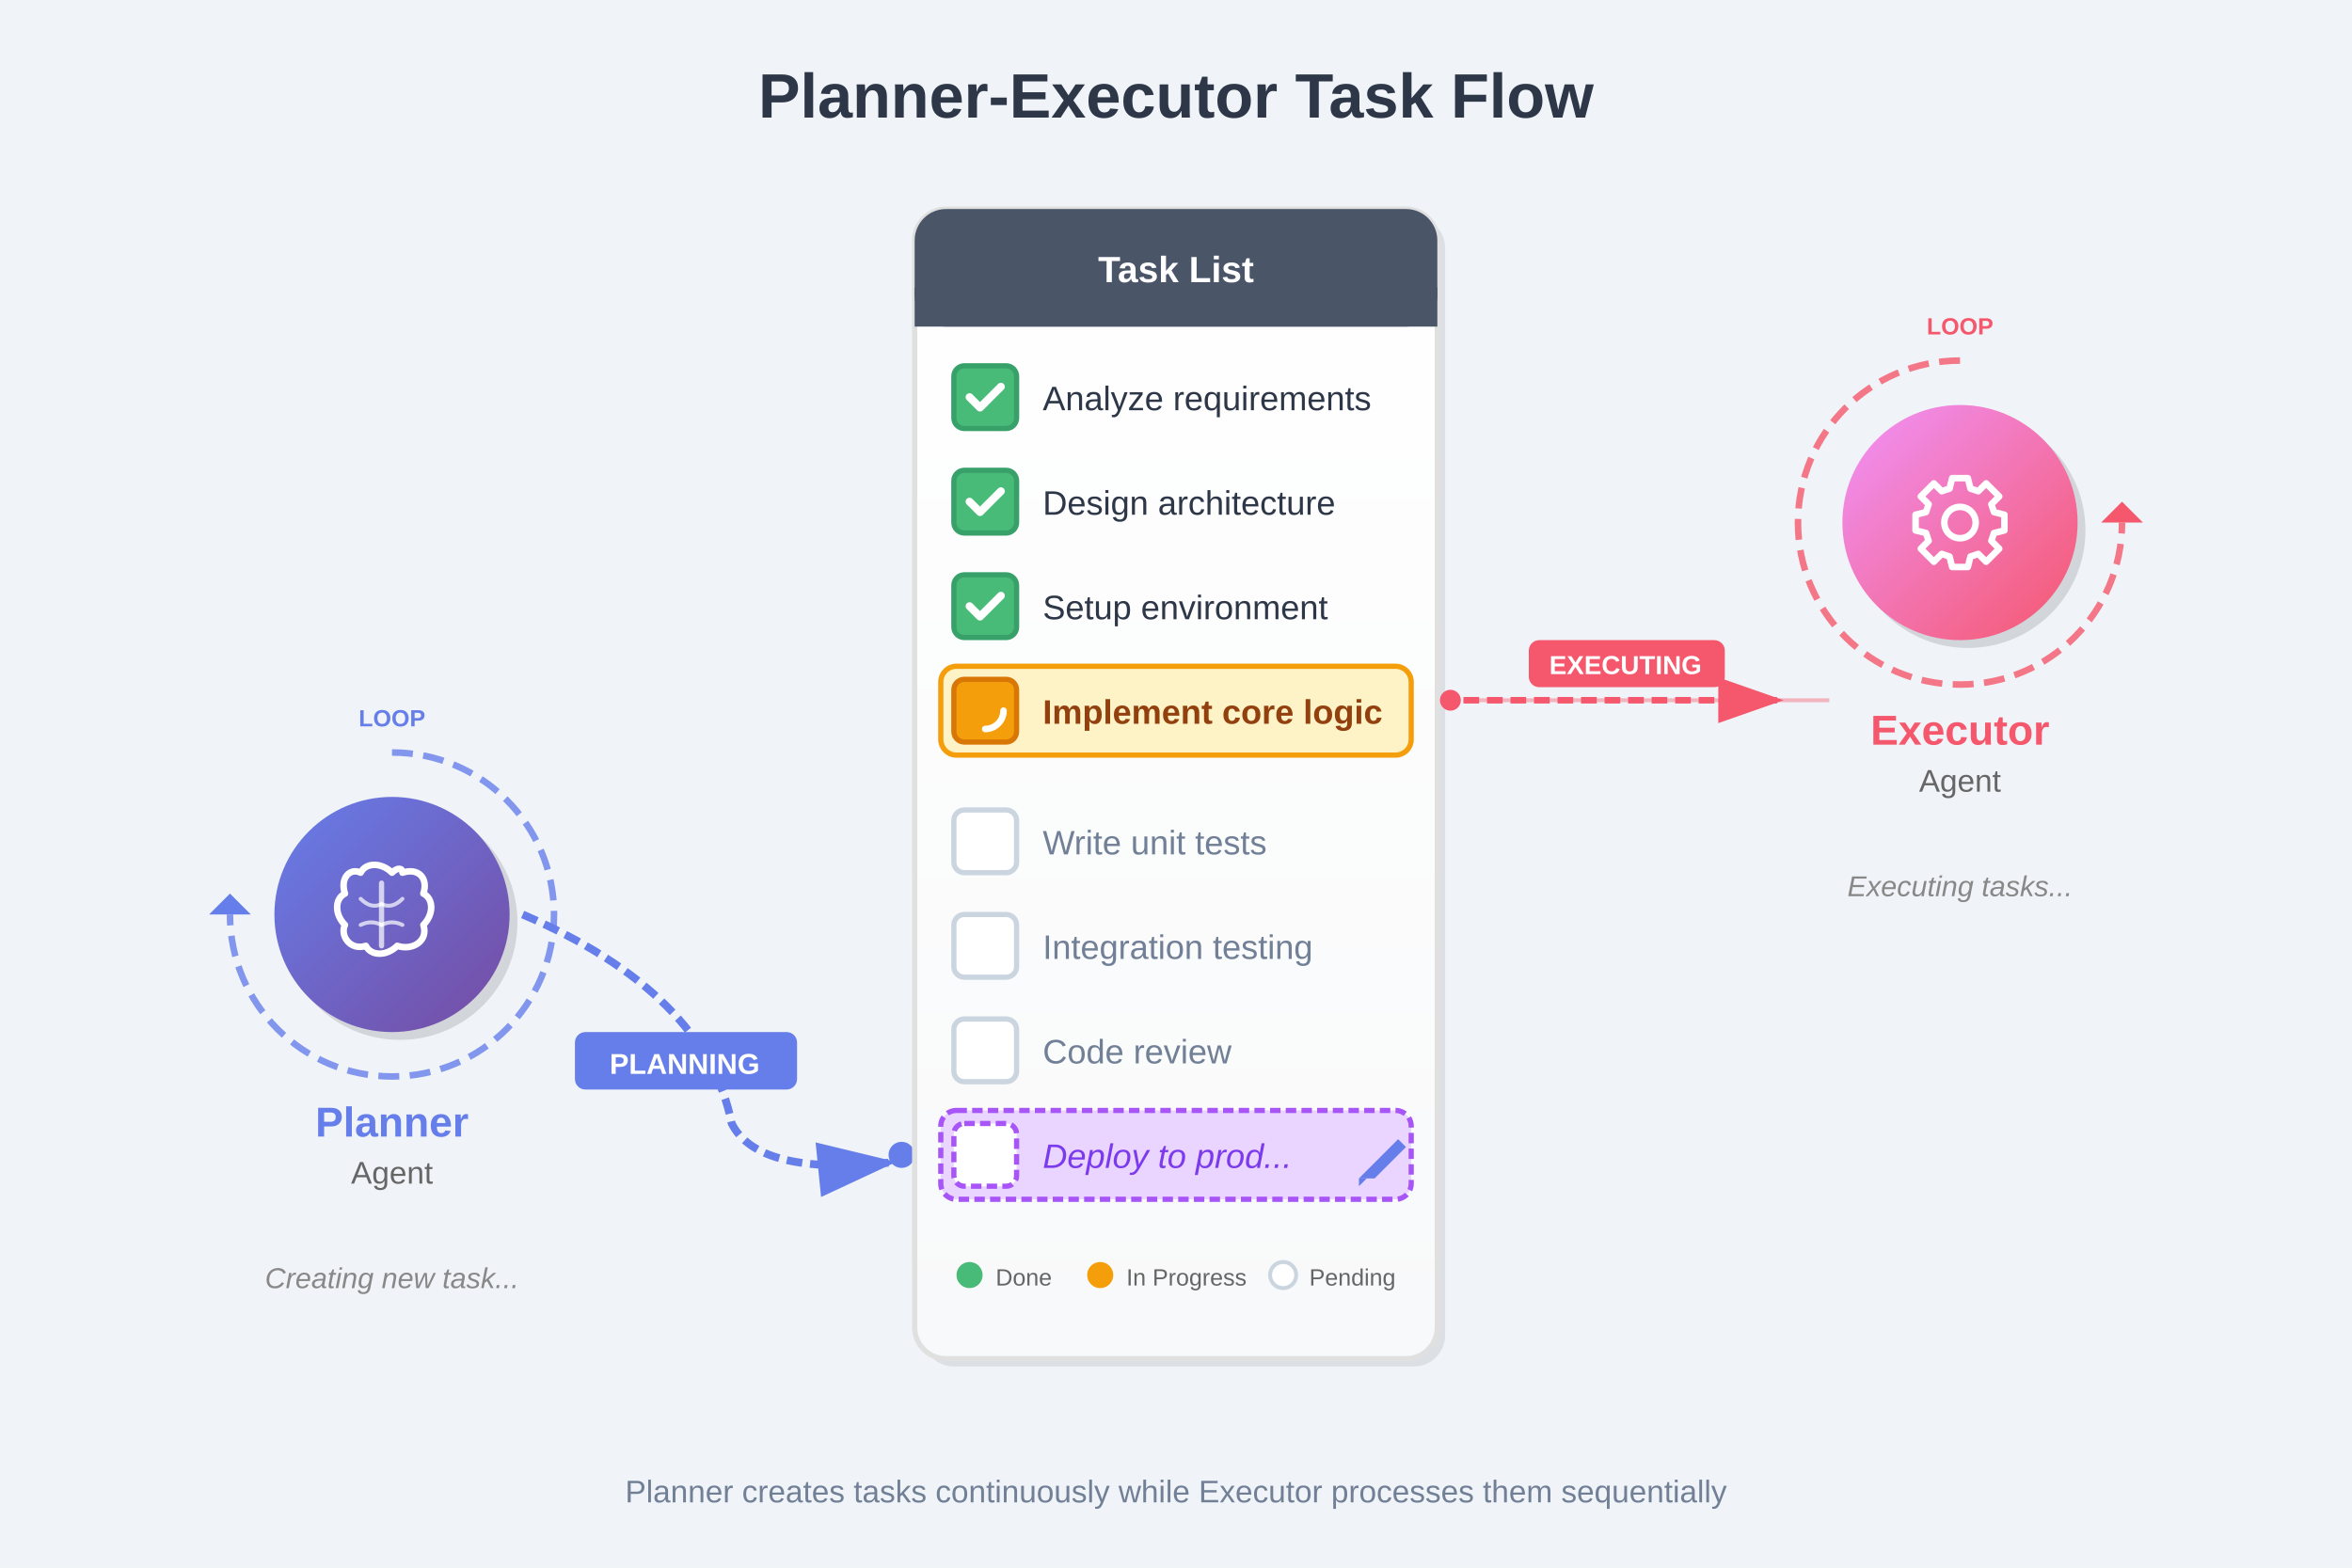
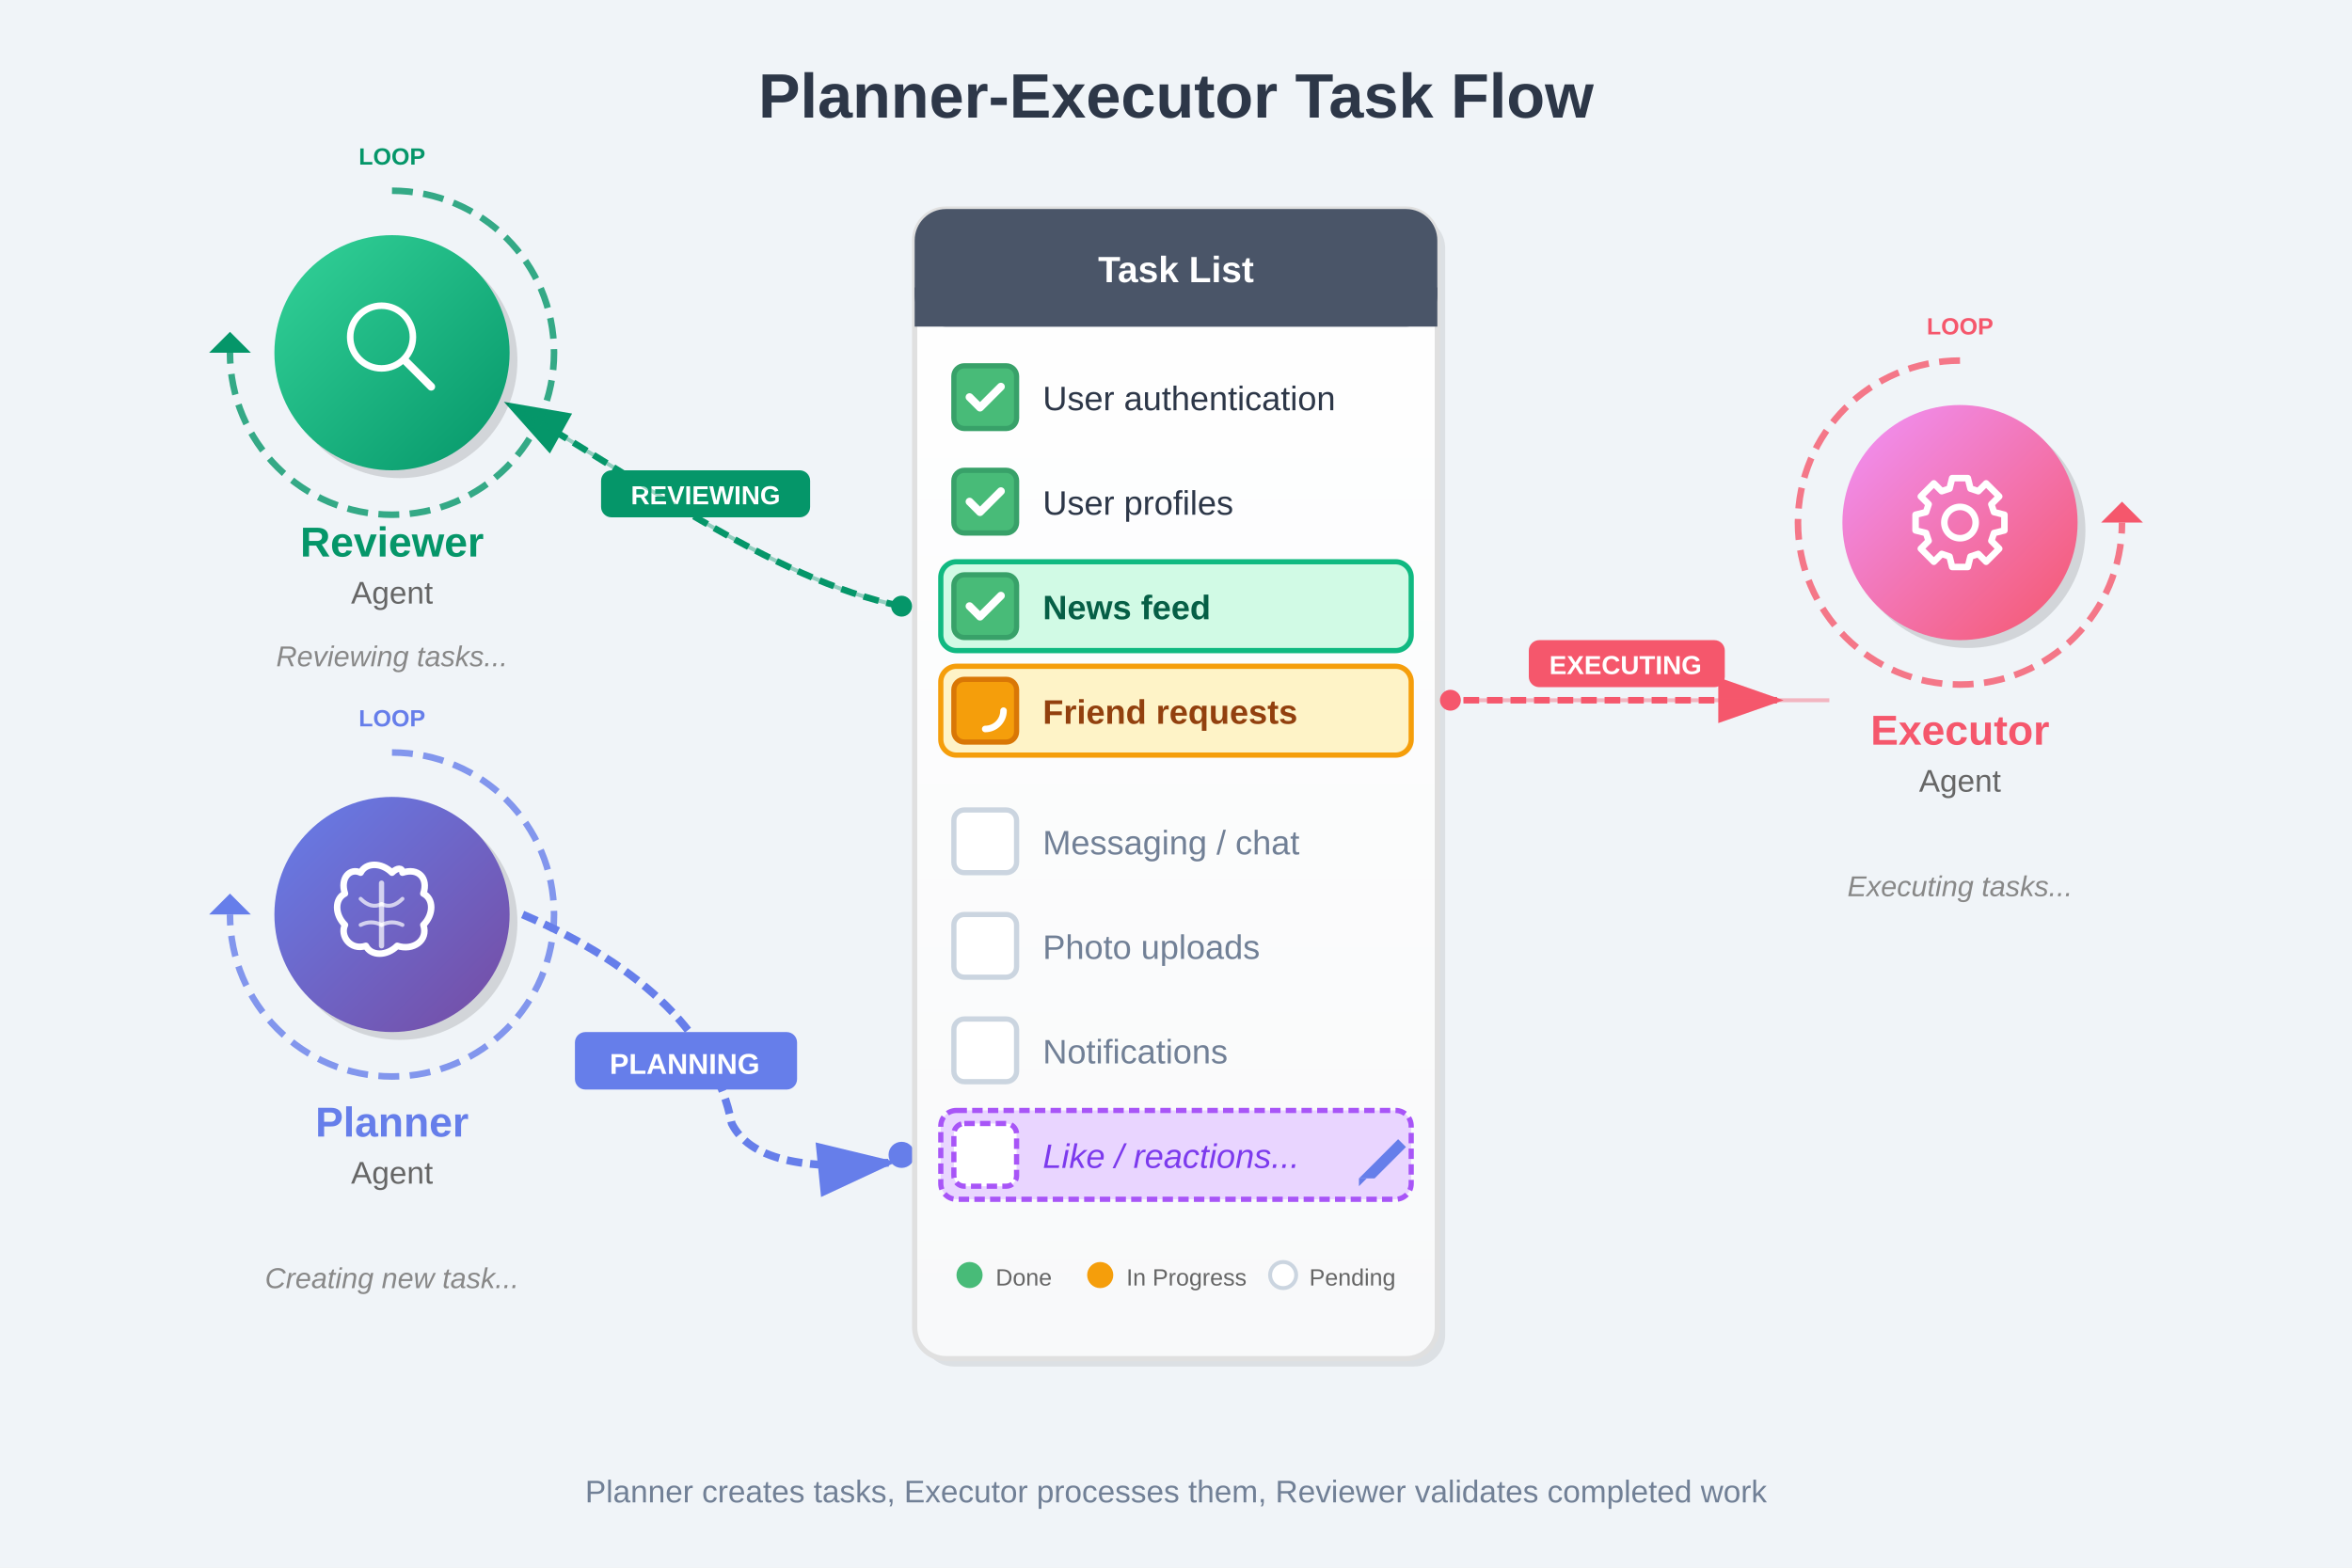
<svg xmlns="http://www.w3.org/2000/svg" viewBox="0 0 900 600" width="900" height="600">
  <defs>
    <linearGradient id="plannerGrad" x1="0%" y1="0%" x2="100%" y2="100%">
      <stop offset="0%" stop-color="#667eea" />
      <stop offset="100%" stop-color="#764ba2" />
    </linearGradient>
    <linearGradient id="executorGrad" x1="0%" y1="0%" x2="100%" y2="100%">
      <stop offset="0%" stop-color="#f093fb" />
      <stop offset="100%" stop-color="#f5576c" />
+     </linearGradient>
+     <linearGradient id="reviewerGrad" x1="0%" y1="0%" x2="100%" y2="100%">
+       <stop offset="0%" stop-color="#34d399" />
+       <stop offset="100%" stop-color="#059669" />
    </linearGradient>
    <linearGradient id="taskListGrad" x1="0%" y1="0%" x2="0%" y2="100%">
      <stop offset="0%" stop-color="#ffffff" />
      <stop offset="100%" stop-color="#f8f9fa" />
    </linearGradient>
    <marker id="arrowhead" markerWidth="10" markerHeight="7" refX="9" refY="3.5" orient="auto">
      <polygon points="0 0, 10 3.5, 0 7" fill="#667eea" />
    </marker>
    <marker id="arrowheadPink" markerWidth="10" markerHeight="7" refX="9" refY="3.5" orient="auto">
      <polygon points="0 0, 10 3.5, 0 7" fill="#f5576c" />
    </marker>
+     <marker id="arrowheadGreen" markerWidth="10" markerHeight="7" refX="9" refY="3.5" orient="auto">
+       <polygon points="0 0, 10 3.5, 0 7" fill="#059669" />
+     </marker>
  </defs>
  <style>
    /* Loop arrow animations */
    .loop-planner {
      animation: dashFlow 2s linear infinite;
    }
    .loop-executor {
      animation: dashFlowReverse 2s linear infinite;
    }
+     .loop-reviewer {
+       animation: dashFlow 2.5s linear infinite;
+     }
    @keyframes dashFlow {
      to { stroke-dashoffset: -24; }
    }
    @keyframes dashFlowReverse {
      to { stroke-dashoffset: 24; }
    }
    
    /* Arrow flow animations */
    .arrow-to-task {
      animation: arrowFlow 1s linear infinite;
    }
    .arrow-to-executor {
      animation: arrowFlowReverse 1s linear infinite;
+     }
+     .arrow-to-reviewer {
+       animation: arrowFlow 1.2s linear infinite;
    }
    @keyframes arrowFlow {
      to { stroke-dashoffset: -18; }
    }
    @keyframes arrowFlowReverse {
      to { stroke-dashoffset: 18; }
    }
    
    /* Spinner rotation */
    .spinner {
      transform-origin: 12px 12px;
      animation: spin 1.2s linear infinite;
    }
    @keyframes spin {
      to { transform: rotate(360deg); }
    }
    
    /* Pulsing indicators */
    .pulse {
      animation: pulse 1.5s ease-in-out infinite;
    }
    .pulse-slow {
      animation: pulse 2s ease-in-out infinite;
    }
    @keyframes pulse {
      0%, 100% { opacity: 0.3; transform: scale(1); }
      50% { opacity: 0.6; transform: scale(1.3); }
    }
    
    /* Pencil writing animation */
    .pencil {
      animation: write 0.8s ease-in-out infinite;
    }
    @keyframes write {
      0%, 100% { opacity: 0.9; }
      50% { opacity: 0.5; }
    }
    
    /* Text typing effect */
    .typing {
      animation: blink 1s step-end infinite;
    }
    @keyframes blink {
      0%, 100% { opacity: 1; }
      50% { opacity: 0.6; }
    }
    
    /* Gear rotation */
    .gear {
      transform-origin: 0px -5px;
      animation: gearSpin 6s linear infinite;
    }
    @keyframes gearSpin {
      to { transform: rotate(360deg); }
    }
  </style>
  <rect width="900" height="600" fill="#f0f4f8" />
  <text x="450" y="45" text-anchor="middle" font-family="Arial, sans-serif" font-size="24" font-weight="bold" fill="#2d3748">Planner-Executor Task Flow</text>
  <g transform="translate(100, 300)">
    <circle cx="53" cy="53" r="45" fill="#00000020" />
    <circle cx="50" cy="50" r="45" fill="url(#plannerGrad)" />
    <g transform="translate(26, 26)">
      <path d="M 24 8 C 20 4, 14 4, 12 8 C 8 6, 4 10, 6 16 C 2 18, 2 24, 6 28 C 4 32, 8 38, 14 36 C 16 40, 22 40, 26 36 C 32 38, 38 34, 36 28 C 40 24, 40 18, 36 16 C 38 10, 34 6, 28 8 C 28 6, 26 6, 24 8 Z" fill="none" stroke="white" stroke-width="2.5" stroke-linecap="round" stroke-linejoin="round" />
      <path d="M 20 12 L 20 36" fill="none" stroke="white" stroke-width="2" stroke-linecap="round" opacity="0.7" />
      <path d="M 12 18 Q 16 22, 20 20" fill="none" stroke="white" stroke-width="1.5" stroke-linecap="round" opacity="0.7" />
      <path d="M 12 28 Q 16 26, 20 28" fill="none" stroke="white" stroke-width="1.5" stroke-linecap="round" opacity="0.7" />
      <path d="M 28 18 Q 24 22, 20 20" fill="none" stroke="white" stroke-width="1.5" stroke-linecap="round" opacity="0.7" />
      <path d="M 28 28 Q 24 26, 20 28" fill="none" stroke="white" stroke-width="1.5" stroke-linecap="round" opacity="0.7" />
    </g>
    <text x="50" y="135" text-anchor="middle" font-family="Arial, sans-serif" font-size="16" font-weight="bold" fill="#667eea">Planner</text>
    <text x="50" y="153" text-anchor="middle" font-family="Arial, sans-serif" font-size="12" fill="#666666">Agent</text>
    <g transform="translate(50, 50)">
      <path class="loop-planner" d="M 0 -62 A 62 62 0 1 1 -62 0" fill="none" stroke="#667eea" stroke-width="2.5" stroke-dasharray="8,4" opacity="0.8" />
      <polygon points="-62,-8 -54,0 -70,0" fill="#667eea" />
      <text x="0" y="-72" text-anchor="middle" font-family="Arial, sans-serif" font-size="9" fill="#667eea" font-weight="bold">LOOP</text>
    </g>
    <text x="50" y="193" text-anchor="middle" font-family="Arial, sans-serif" font-size="11" fill="#888888" font-style="italic">Creating new task...</text>
  </g>
  <g>
    <path class="arrow-to-task" d="M 200 350 Q 270 380 280 430 Q 290 450 340 445" fill="none" stroke="#667eea" stroke-width="3" stroke-dasharray="6,3" marker-end="url(#arrowhead)" />
    <rect x="220" y="395" width="85" height="22" rx="4" fill="#667eea" />
    <text x="262" y="411" text-anchor="middle" font-family="Arial, sans-serif" font-size="11" font-weight="bold" fill="white">PLANNING</text>
    <circle cx="345" cy="442" r="5" fill="#667eea" />
  </g>
  <g transform="translate(350, 80)">
    <rect x="3" y="3" width="200" height="440" rx="12" fill="#00000015" />
    <rect x="0" y="0" width="200" height="440" rx="12" fill="url(#taskListGrad)" stroke="#e0e0e0" stroke-width="2" />
    <rect x="0" y="0" width="200" height="45" rx="12" fill="#4a5568" />
    <rect x="0" y="30" width="200" height="15" fill="#4a5568" />
    <text x="100" y="28" text-anchor="middle" font-family="Arial, sans-serif" font-size="14" font-weight="bold" fill="white">Task List</text>
    <g transform="translate(15, 60)">
      <rect x="0" y="0" width="24" height="24" rx="4" fill="#48bb78" stroke="#38a169" stroke-width="2" />
      <path d="M 6 12 L 10 16 L 18 8" fill="none" stroke="white" stroke-width="3" stroke-linecap="round" stroke-linejoin="round" />
-       <text x="34" y="17" font-family="Arial, sans-serif" font-size="13" fill="#2d3748">Analyze requirements</text>
+       <text x="34" y="17" font-family="Arial, sans-serif" font-size="13" fill="#2d3748">User authentication</text>
    </g>
    <g transform="translate(15, 100)">
      <rect x="0" y="0" width="24" height="24" rx="4" fill="#48bb78" stroke="#38a169" stroke-width="2" />
      <path d="M 6 12 L 10 16 L 18 8" fill="none" stroke="white" stroke-width="3" stroke-linecap="round" stroke-linejoin="round" />
-       <text x="34" y="17" font-family="Arial, sans-serif" font-size="13" fill="#2d3748">Design architecture</text>
+       <text x="34" y="17" font-family="Arial, sans-serif" font-size="13" fill="#2d3748">User profiles</text>
    </g>
    <g transform="translate(15, 140)">
+       <rect x="-5" y="-5" width="180" height="34" rx="6" fill="#d1fae5" stroke="#10b981" stroke-width="2" />
      <rect x="0" y="0" width="24" height="24" rx="4" fill="#48bb78" stroke="#38a169" stroke-width="2" />
      <path d="M 6 12 L 10 16 L 18 8" fill="none" stroke="white" stroke-width="3" stroke-linecap="round" stroke-linejoin="round" />
-       <text x="34" y="17" font-family="Arial, sans-serif" font-size="13" fill="#2d3748">Setup environment</text>
+       <text x="34" y="17" font-family="Arial, sans-serif" font-size="13" font-weight="bold" fill="#065f46">News feed</text>
    </g>
    <g transform="translate(15, 180)">
      <rect x="-5" y="-5" width="180" height="34" rx="6" fill="#fef3c7" stroke="#f59e0b" stroke-width="2" />
      <rect x="0" y="0" width="24" height="24" rx="4" fill="#f59e0b" stroke="#d97706" stroke-width="2" />
      <circle class="spinner" cx="12" cy="12" r="7" fill="none" stroke="white" stroke-width="2.5" stroke-dasharray="11 33" stroke-linecap="round" />
-       <text x="34" y="17" font-family="Arial, sans-serif" font-size="13" font-weight="bold" fill="#92400e">Implement core logic</text>
+       <text x="34" y="17" font-family="Arial, sans-serif" font-size="13" font-weight="bold" fill="#92400e">Friend requests</text>
    </g>
    <g transform="translate(15, 230)">
      <rect x="0" y="0" width="24" height="24" rx="4" fill="white" stroke="#cbd5e0" stroke-width="2" />
-       <text x="34" y="17" font-family="Arial, sans-serif" font-size="13" fill="#718096">Write unit tests</text>
+       <text x="34" y="17" font-family="Arial, sans-serif" font-size="13" fill="#718096">Messaging / chat</text>
    </g>
    <g transform="translate(15, 270)">
      <rect x="0" y="0" width="24" height="24" rx="4" fill="white" stroke="#cbd5e0" stroke-width="2" />
-       <text x="34" y="17" font-family="Arial, sans-serif" font-size="13" fill="#718096">Integration testing</text>
+       <text x="34" y="17" font-family="Arial, sans-serif" font-size="13" fill="#718096">Photo uploads</text>
    </g>
    <g transform="translate(15, 310)">
      <rect x="0" y="0" width="24" height="24" rx="4" fill="white" stroke="#cbd5e0" stroke-width="2" />
-       <text x="34" y="17" font-family="Arial, sans-serif" font-size="13" fill="#718096">Code review</text>
+       <text x="34" y="17" font-family="Arial, sans-serif" font-size="13" fill="#718096">Notifications</text>
    </g>
    <g transform="translate(15, 350)">
      <rect x="-5" y="-5" width="180" height="34" rx="6" fill="#e9d5ff" stroke="#a855f7" stroke-width="2" stroke-dasharray="4,2" />
      <rect x="0" y="0" width="24" height="24" rx="4" fill="white" stroke="#a855f7" stroke-width="2" stroke-dasharray="4,2" />
-       <text class="typing" x="34" y="17" font-family="Arial, sans-serif" font-size="13" fill="#7c3aed" font-style="italic">Deploy to prod...</text>
+       <text class="typing" x="34" y="17" font-family="Arial, sans-serif" font-size="13" fill="#7c3aed" font-style="italic">Like / reactions...</text>
      <g class="pencil" transform="translate(155, 3)">
        <path d="M 0 18 L 3 15 L 15 3 L 18 6 L 6 18 Z" fill="#667eea" />
        <path d="M 0 18 L 0 21 L 3 18 Z" fill="#667eea" />
      </g>
    </g>
    <g transform="translate(15, 400)">
      <circle cx="6" cy="8" r="5" fill="#48bb78" />
      <text x="16" y="12" font-family="Arial, sans-serif" font-size="9" fill="#666666">Done</text>
      <circle cx="56" cy="8" r="5" fill="#f59e0b" />
      <text x="66" y="12" font-family="Arial, sans-serif" font-size="9" fill="#666666">In Progress</text>
      <circle cx="126" cy="8" r="5" fill="white" stroke="#cbd5e0" stroke-width="1.5" />
      <text x="136" y="12" font-family="Arial, sans-serif" font-size="9" fill="#666666">Pending</text>
    </g>
  </g>
  <g>
    <path class="arrow-to-executor" d="M 560 268 L 680 268" fill="none" stroke="#f5576c" stroke-width="2.5" stroke-dasharray="6,3" marker-end="url(#arrowheadPink)" />
    <rect x="585" y="245" width="75" height="18" rx="4" fill="#f5576c" />
    <text x="622" y="258" text-anchor="middle" font-family="Arial, sans-serif" font-size="10" font-weight="bold" fill="white">EXECUTING</text>
  </g>
  <g transform="translate(700, 150)">
    <circle cx="53" cy="53" r="45" fill="#00000020" />
    <circle cx="50" cy="50" r="45" fill="url(#executorGrad)" />
    <g transform="translate(50, 55)">
      <path d="M -3 -22 L 3 -22 L 4 -18 L 7 -17 L 10 -20 L 15 -15 L 12 -12 L 13 -9 L 17 -8 L 17 -2 L 13 -1 L 12 2 L 15 5 L 10 10 L 7 7 L 4 8 L 3 12 L -3 12 L -4 8 L -7 7 L -10 10 L -15 5 L -12 2 L -13 -1 L -17 -2 L -17 -8 L -13 -9 L -12 -12 L -15 -15 L -10 -20 L -7 -17 L -4 -18 Z" fill="none" stroke="white" stroke-width="2.5" stroke-linejoin="round" />
      <circle cx="0" cy="-5" r="6" fill="none" stroke="white" stroke-width="2.5" />
    </g>
    <text x="50" y="135" text-anchor="middle" font-family="Arial, sans-serif" font-size="16" font-weight="bold" fill="#f5576c">Executor</text>
    <text x="50" y="153" text-anchor="middle" font-family="Arial, sans-serif" font-size="12" fill="#666666">Agent</text>
    <g transform="translate(50, 50)">
      <path class="loop-executor" d="M 0 -62 A 62 62 0 1 0 62 0" fill="none" stroke="#f5576c" stroke-width="2.5" stroke-dasharray="8,4" opacity="0.8" />
      <polygon points="62,-8 54,0 70,0" fill="#f5576c" />
      <text x="0" y="-72" text-anchor="middle" font-family="Arial, sans-serif" font-size="9" fill="#f5576c" font-weight="bold">LOOP</text>
    </g>
    <text x="50" y="193" text-anchor="middle" font-family="Arial, sans-serif" font-size="11" fill="#888888" font-style="italic">Executing tasks...</text>
  </g>
  <g>
    <path d="M 700 268 L 560 268" fill="none" stroke="#f5576c" stroke-width="1.5" opacity="0.4" />
    <circle cx="555" cy="268" r="4" fill="#f5576c" />
  </g>
-   <text x="450" y="575" text-anchor="middle" font-family="Arial, sans-serif" font-size="12" fill="#718096">Planner creates tasks continuously while Executor processes them sequentially</text>
+   <g>
+     <path class="arrow-to-reviewer" d="M 345 232 C 295 222, 240 180, 195 155" fill="none" stroke="#059669" stroke-width="2.5" stroke-dasharray="6,3" marker-end="url(#arrowheadGreen)" />
+     <rect x="230" y="180" width="80" height="18" rx="4" fill="#059669" />
+     <text x="270" y="193" text-anchor="middle" font-family="Arial, sans-serif" font-size="10" font-weight="bold" fill="white">REVIEWING</text>
+     <circle cx="345" cy="232" r="4" fill="#059669" />
+   </g>
+   <g>
+     <path d="M 195 155 C 240 180, 295 222, 345 232" fill="none" stroke="#059669" stroke-width="1.5" opacity="0.4" />
+   </g>
+   <g transform="translate(100, 85)">
+     <circle cx="53" cy="53" r="45" fill="#00000020" />
+     <circle cx="50" cy="50" r="45" fill="url(#reviewerGrad)" />
+     <g transform="translate(50, 48)">
+       <circle cx="-4" cy="-4" r="12" fill="none" stroke="white" stroke-width="2.5" />
+       <line x1="5" y1="5" x2="15" y2="15" stroke="white" stroke-width="3" stroke-linecap="round" />
+     </g>
+     <text x="50" y="128" text-anchor="middle" font-family="Arial, sans-serif" font-size="16" font-weight="bold" fill="#059669">Reviewer</text>
+     <text x="50" y="146" text-anchor="middle" font-family="Arial, sans-serif" font-size="12" fill="#666666">Agent</text>
+     <g transform="translate(50, 50)">
+       <path class="loop-reviewer" d="M 0 -62 A 62 62 0 1 1 -62 0" fill="none" stroke="#059669" stroke-width="2.5" stroke-dasharray="8,4" opacity="0.8" />
+       <polygon points="-62,-8 -54,0 -70,0" fill="#059669" />
+       <text x="0" y="-72" text-anchor="middle" font-family="Arial, sans-serif" font-size="9" fill="#059669" font-weight="bold">LOOP</text>
+     </g>
+     <text x="50" y="170" text-anchor="middle" font-family="Arial, sans-serif" font-size="11" fill="#888888" font-style="italic">Reviewing tasks...</text>
+   </g>
+   <text x="450" y="575" text-anchor="middle" font-family="Arial, sans-serif" font-size="12" fill="#718096">Planner creates tasks, Executor processes them, Reviewer validates completed work</text>
</svg>
